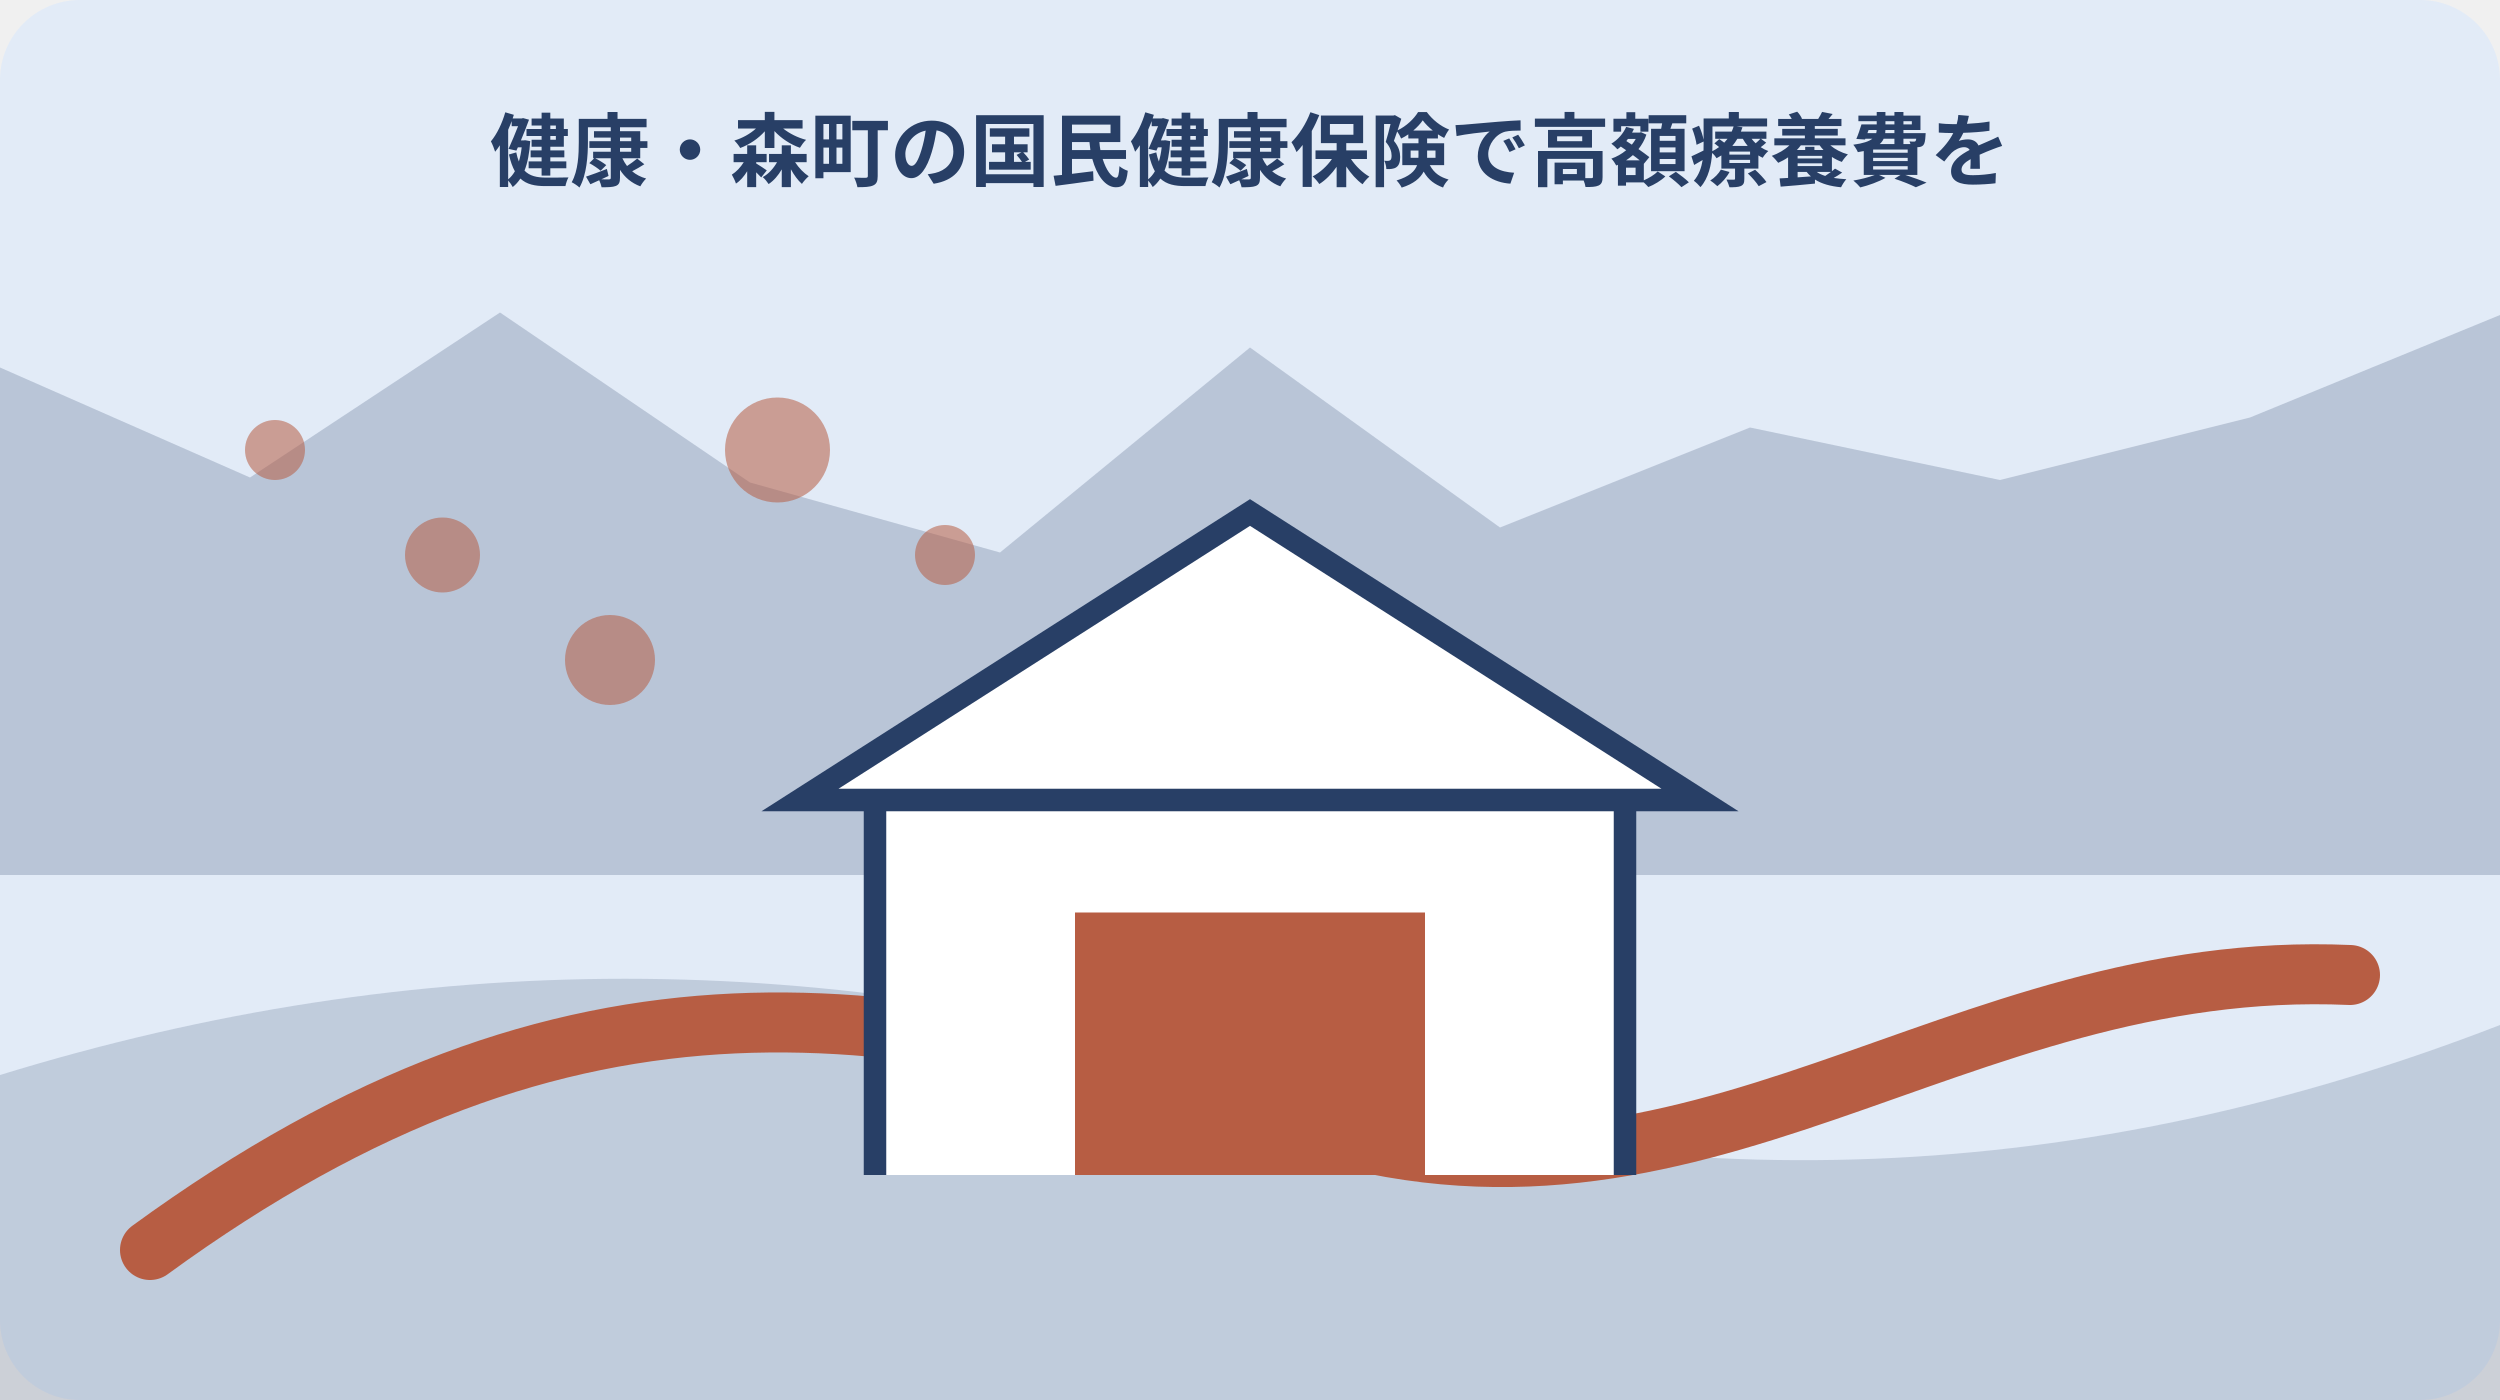
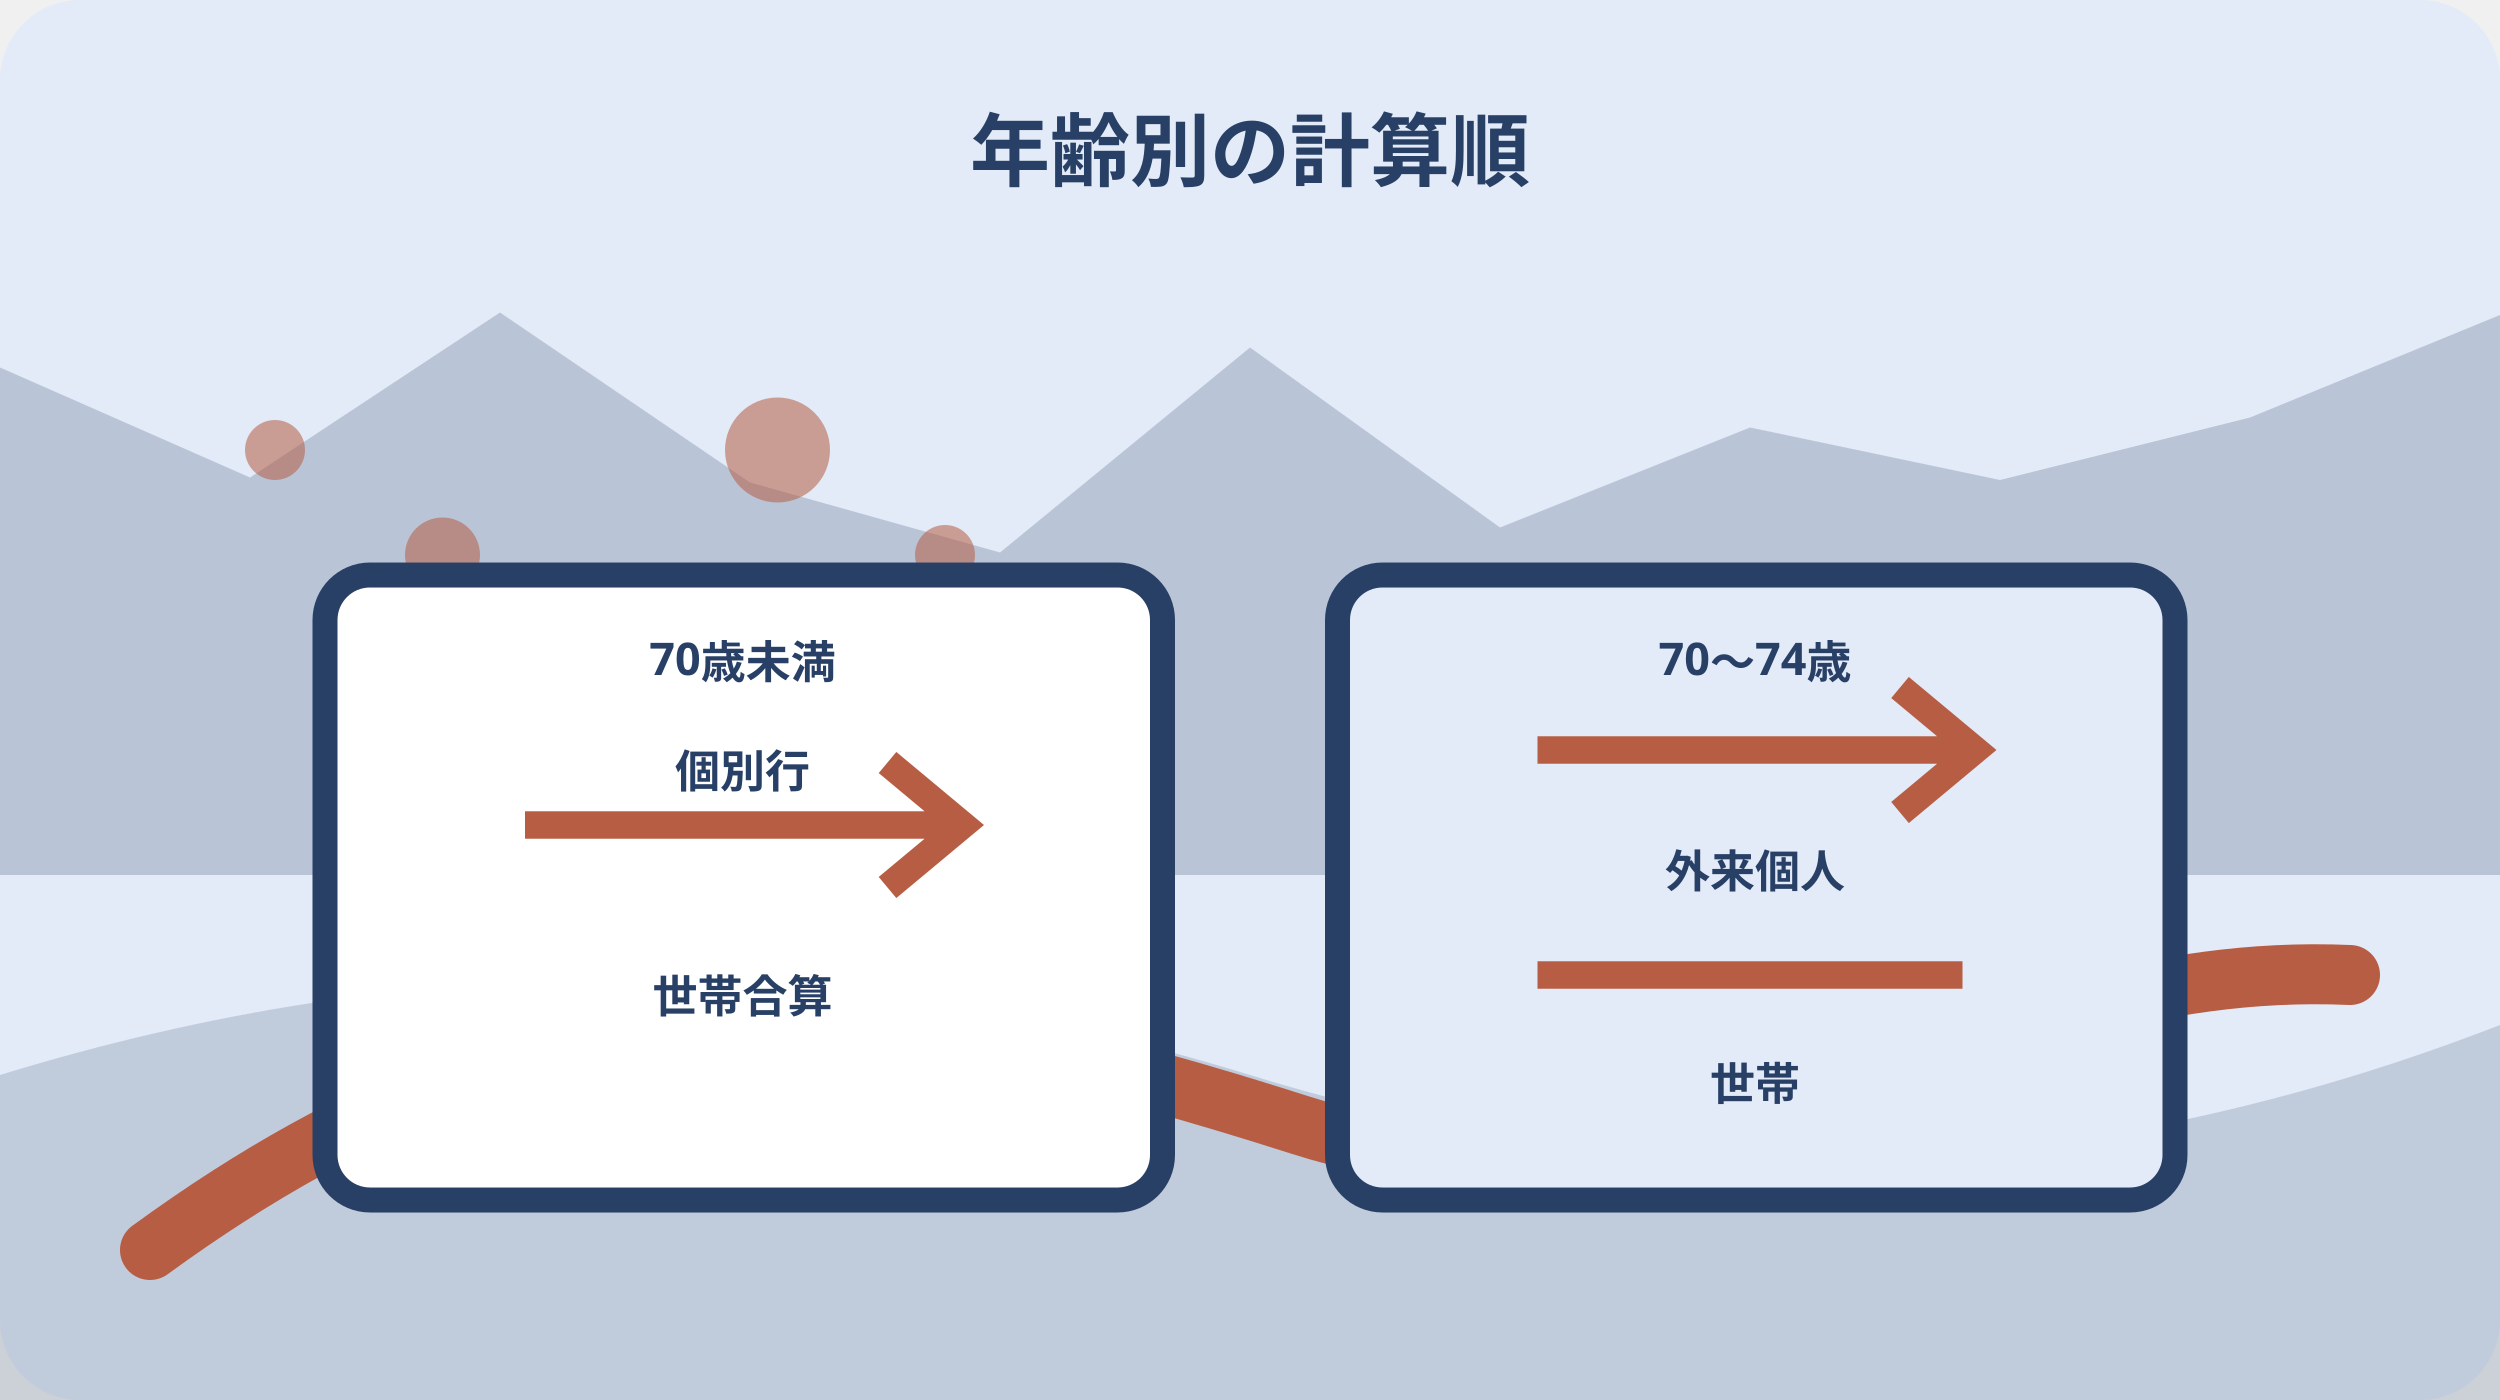
<svg xmlns="http://www.w3.org/2000/svg" width="1000" height="560" viewBox="0 0 1000 560" role="img" aria-labelledby="title desc" data-illustration="mori-editorial" data-topic-id="57" data-scene-index="2">
  <rect width="1000" height="560" rx="32" fill="#e2ebf7" />
  <polygon points="0,147 100,191 200,125 300,193 400,221 500,139 600,211 700,171 800,192 900,167 1000,126 1000,350 0,350" fill="#283f66" opacity=".22" />
  <path d="M0 430 Q250 353 500 430 T1000 410 V560 H0Z" fill="#283f66" opacity=".18" />
  <path d="M60 500 C230 376 360 399 520 450 S780 383 940 390" fill="none" stroke="#b75d43" stroke-width="24" stroke-linecap="round" />
  <circle cx="110" cy="180" r="12" fill="#b75d43" opacity=".55" />
  <circle cx="177" cy="222" r="15" fill="#b75d43" opacity=".55" />
  <circle cx="244" cy="264" r="18" fill="#b75d43" opacity=".55" />
  <circle cx="311" cy="180" r="21" fill="#b75d43" opacity=".55" />
  <circle cx="378" cy="222" r="12" fill="#b75d43" opacity=".55" />
-   <g data-scene="culture">
-     <path d="M350 470V320h300v150M320 320h360L500 205Z" fill="#fff" stroke="#283f66" stroke-width="9" />
-     <path d="M430 470V365h140v105" fill="#b75d43" />
+   <g data-scene="age-calculation-order-desk">
+     <rect x="130" y="230" width="335" height="250" rx="18" fill="#fff" stroke="#283f66" stroke-width="10" />
+     <rect x="535" y="230" width="335" height="250" rx="18" fill="#e2ebf7" stroke="#283f66" stroke-width="10" />
+     <path d="M210 330h170m-25-25 30 25-30 25M615 300h170m-25-25 30 25-30 25M615 390h170" fill="none" stroke="#b75d43" stroke-width="11" />
+     <g font-family="sans-serif" font-size="18" font-weight="700" fill="#283f66" text-anchor="middle">
+       <text x="297" y="270">70歳未満</text>
+       <text x="297" y="315">個別行</text>
+       <text x="297" y="405">世帯合算</text>
+       <text x="702" y="270">70～74歳</text>
+       <text x="702" y="355">外来個人</text>
+       <text x="702" y="440">世帯</text>
+     </g>
  </g>
-   <text x="500" y="72" text-anchor="middle" font-family="sans-serif" font-size="32" font-weight="700" fill="#283f66">健康・森町の国民健康保険で高額療養費を</text>
+   <text x="500" y="72" text-anchor="middle" font-family="sans-serif" font-size="32" font-weight="700" fill="#283f66">年齢別の計算順</text>
</svg>
